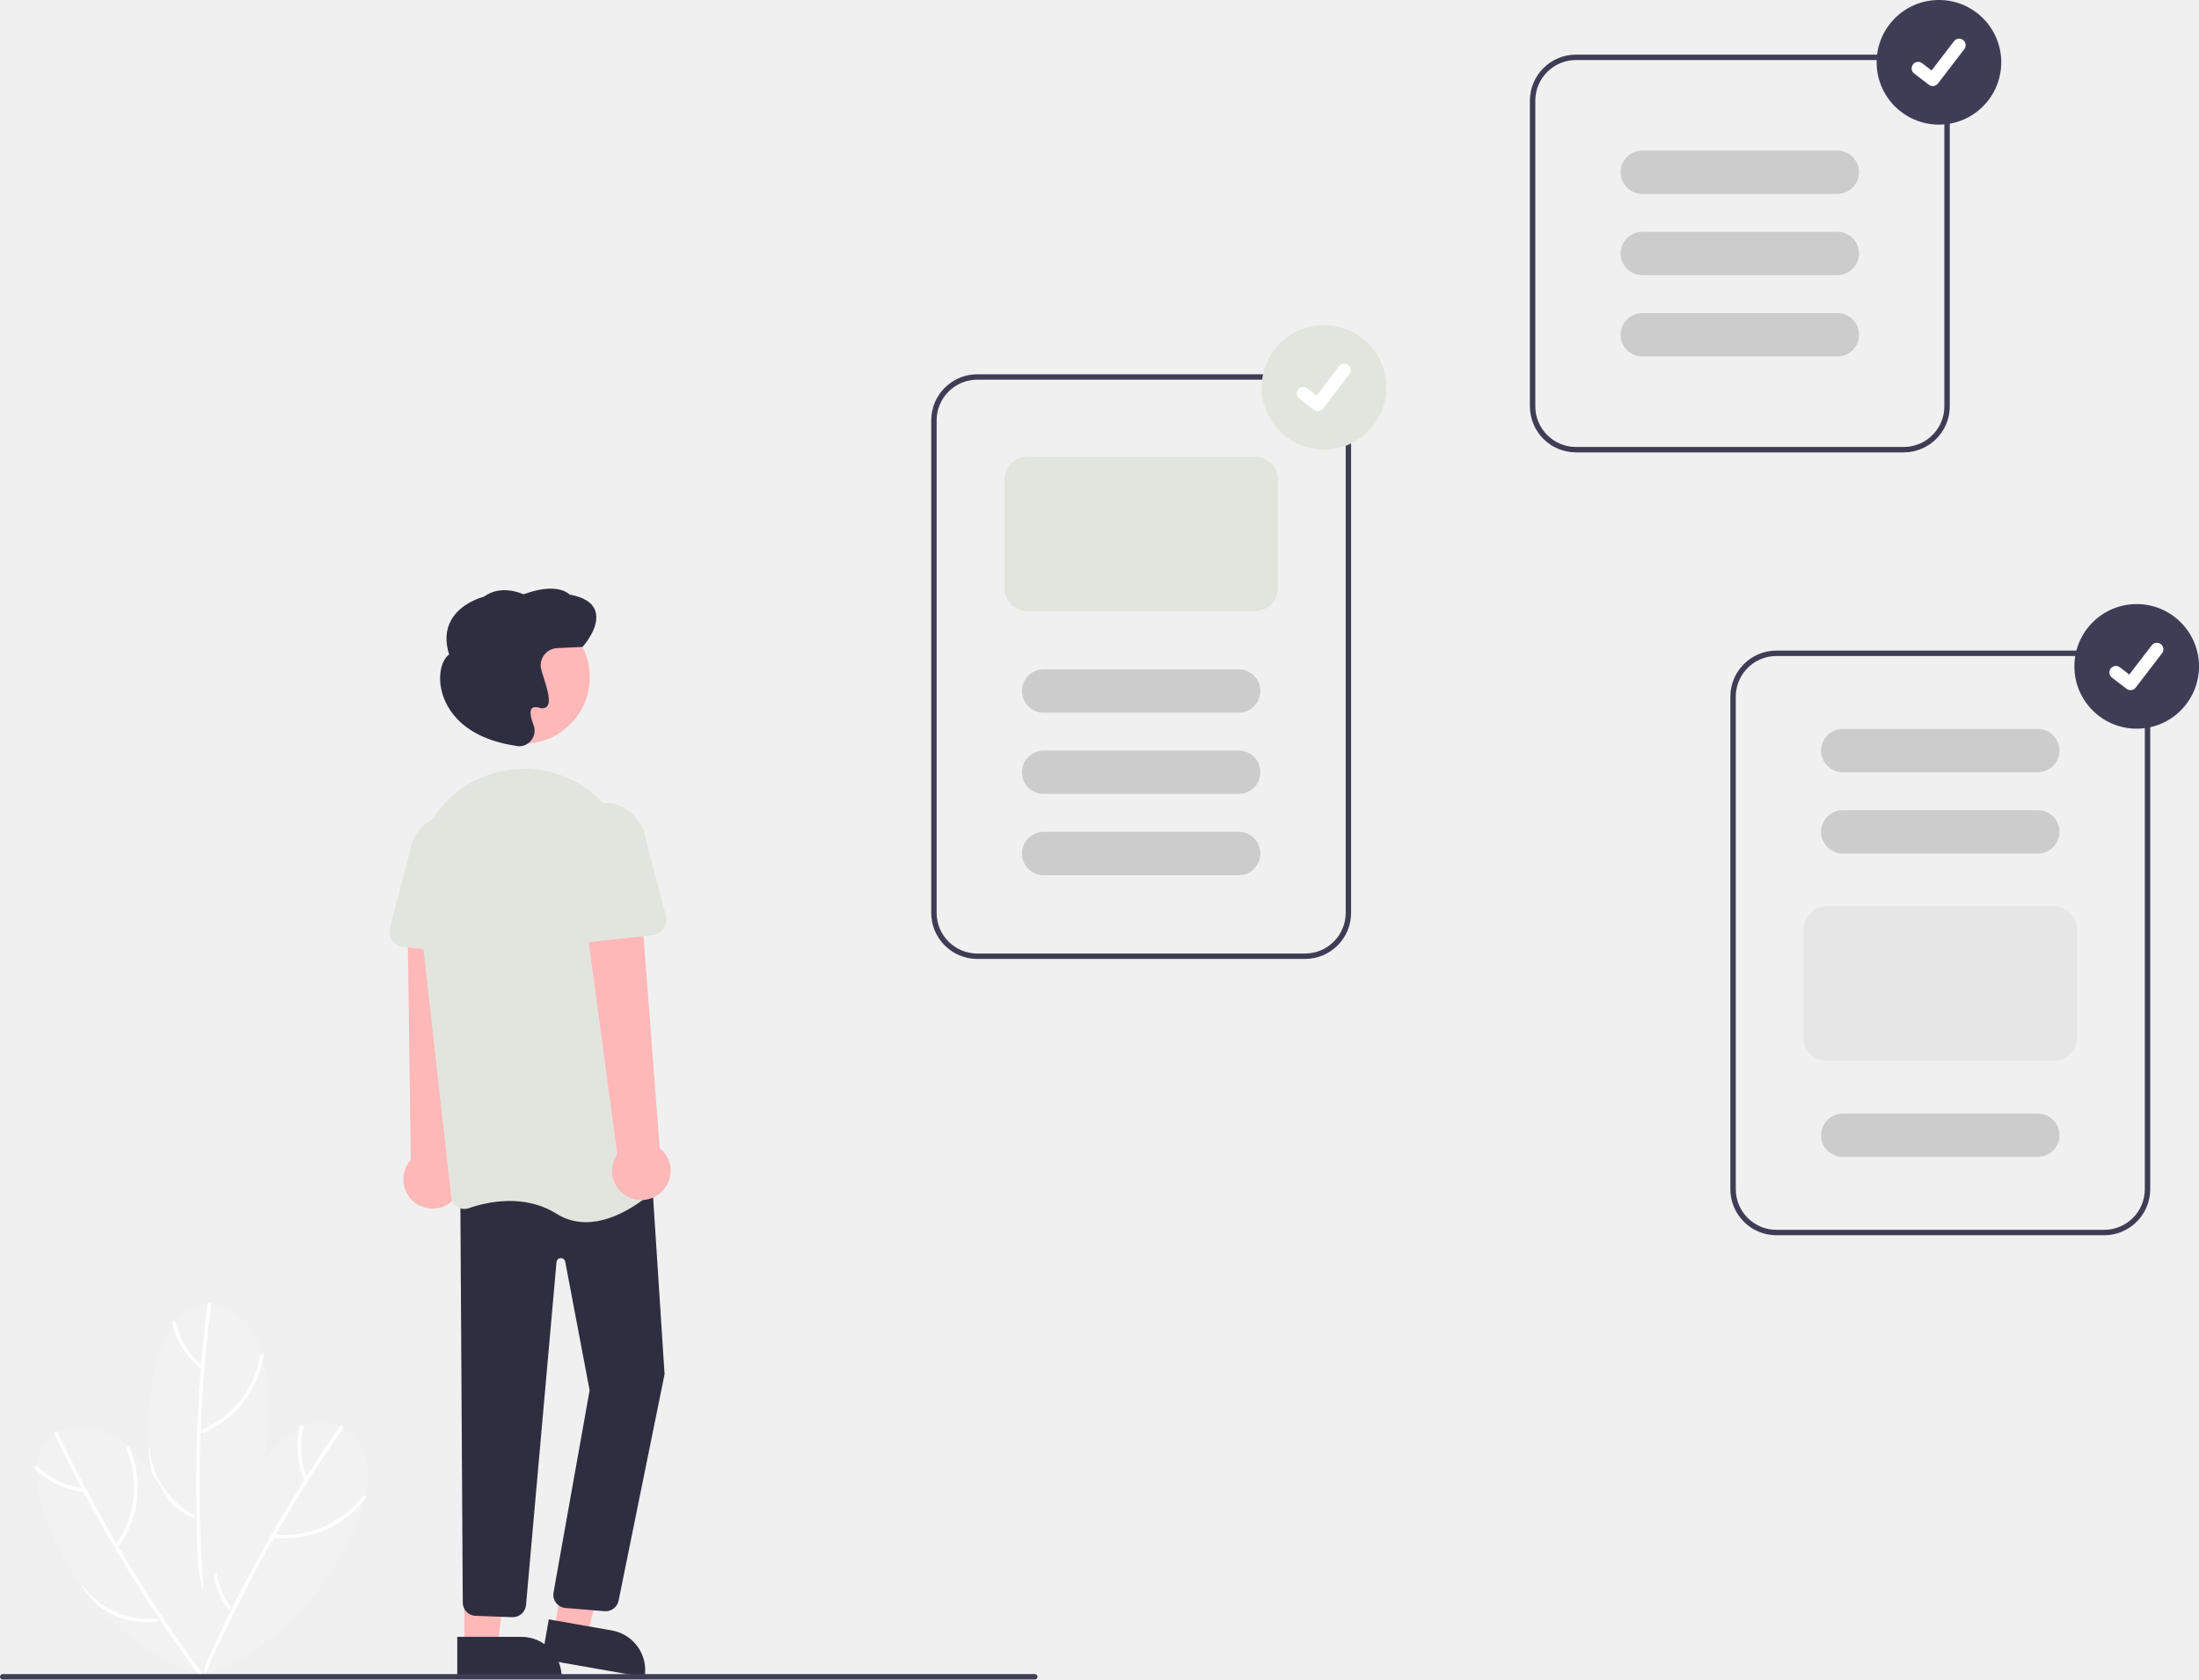
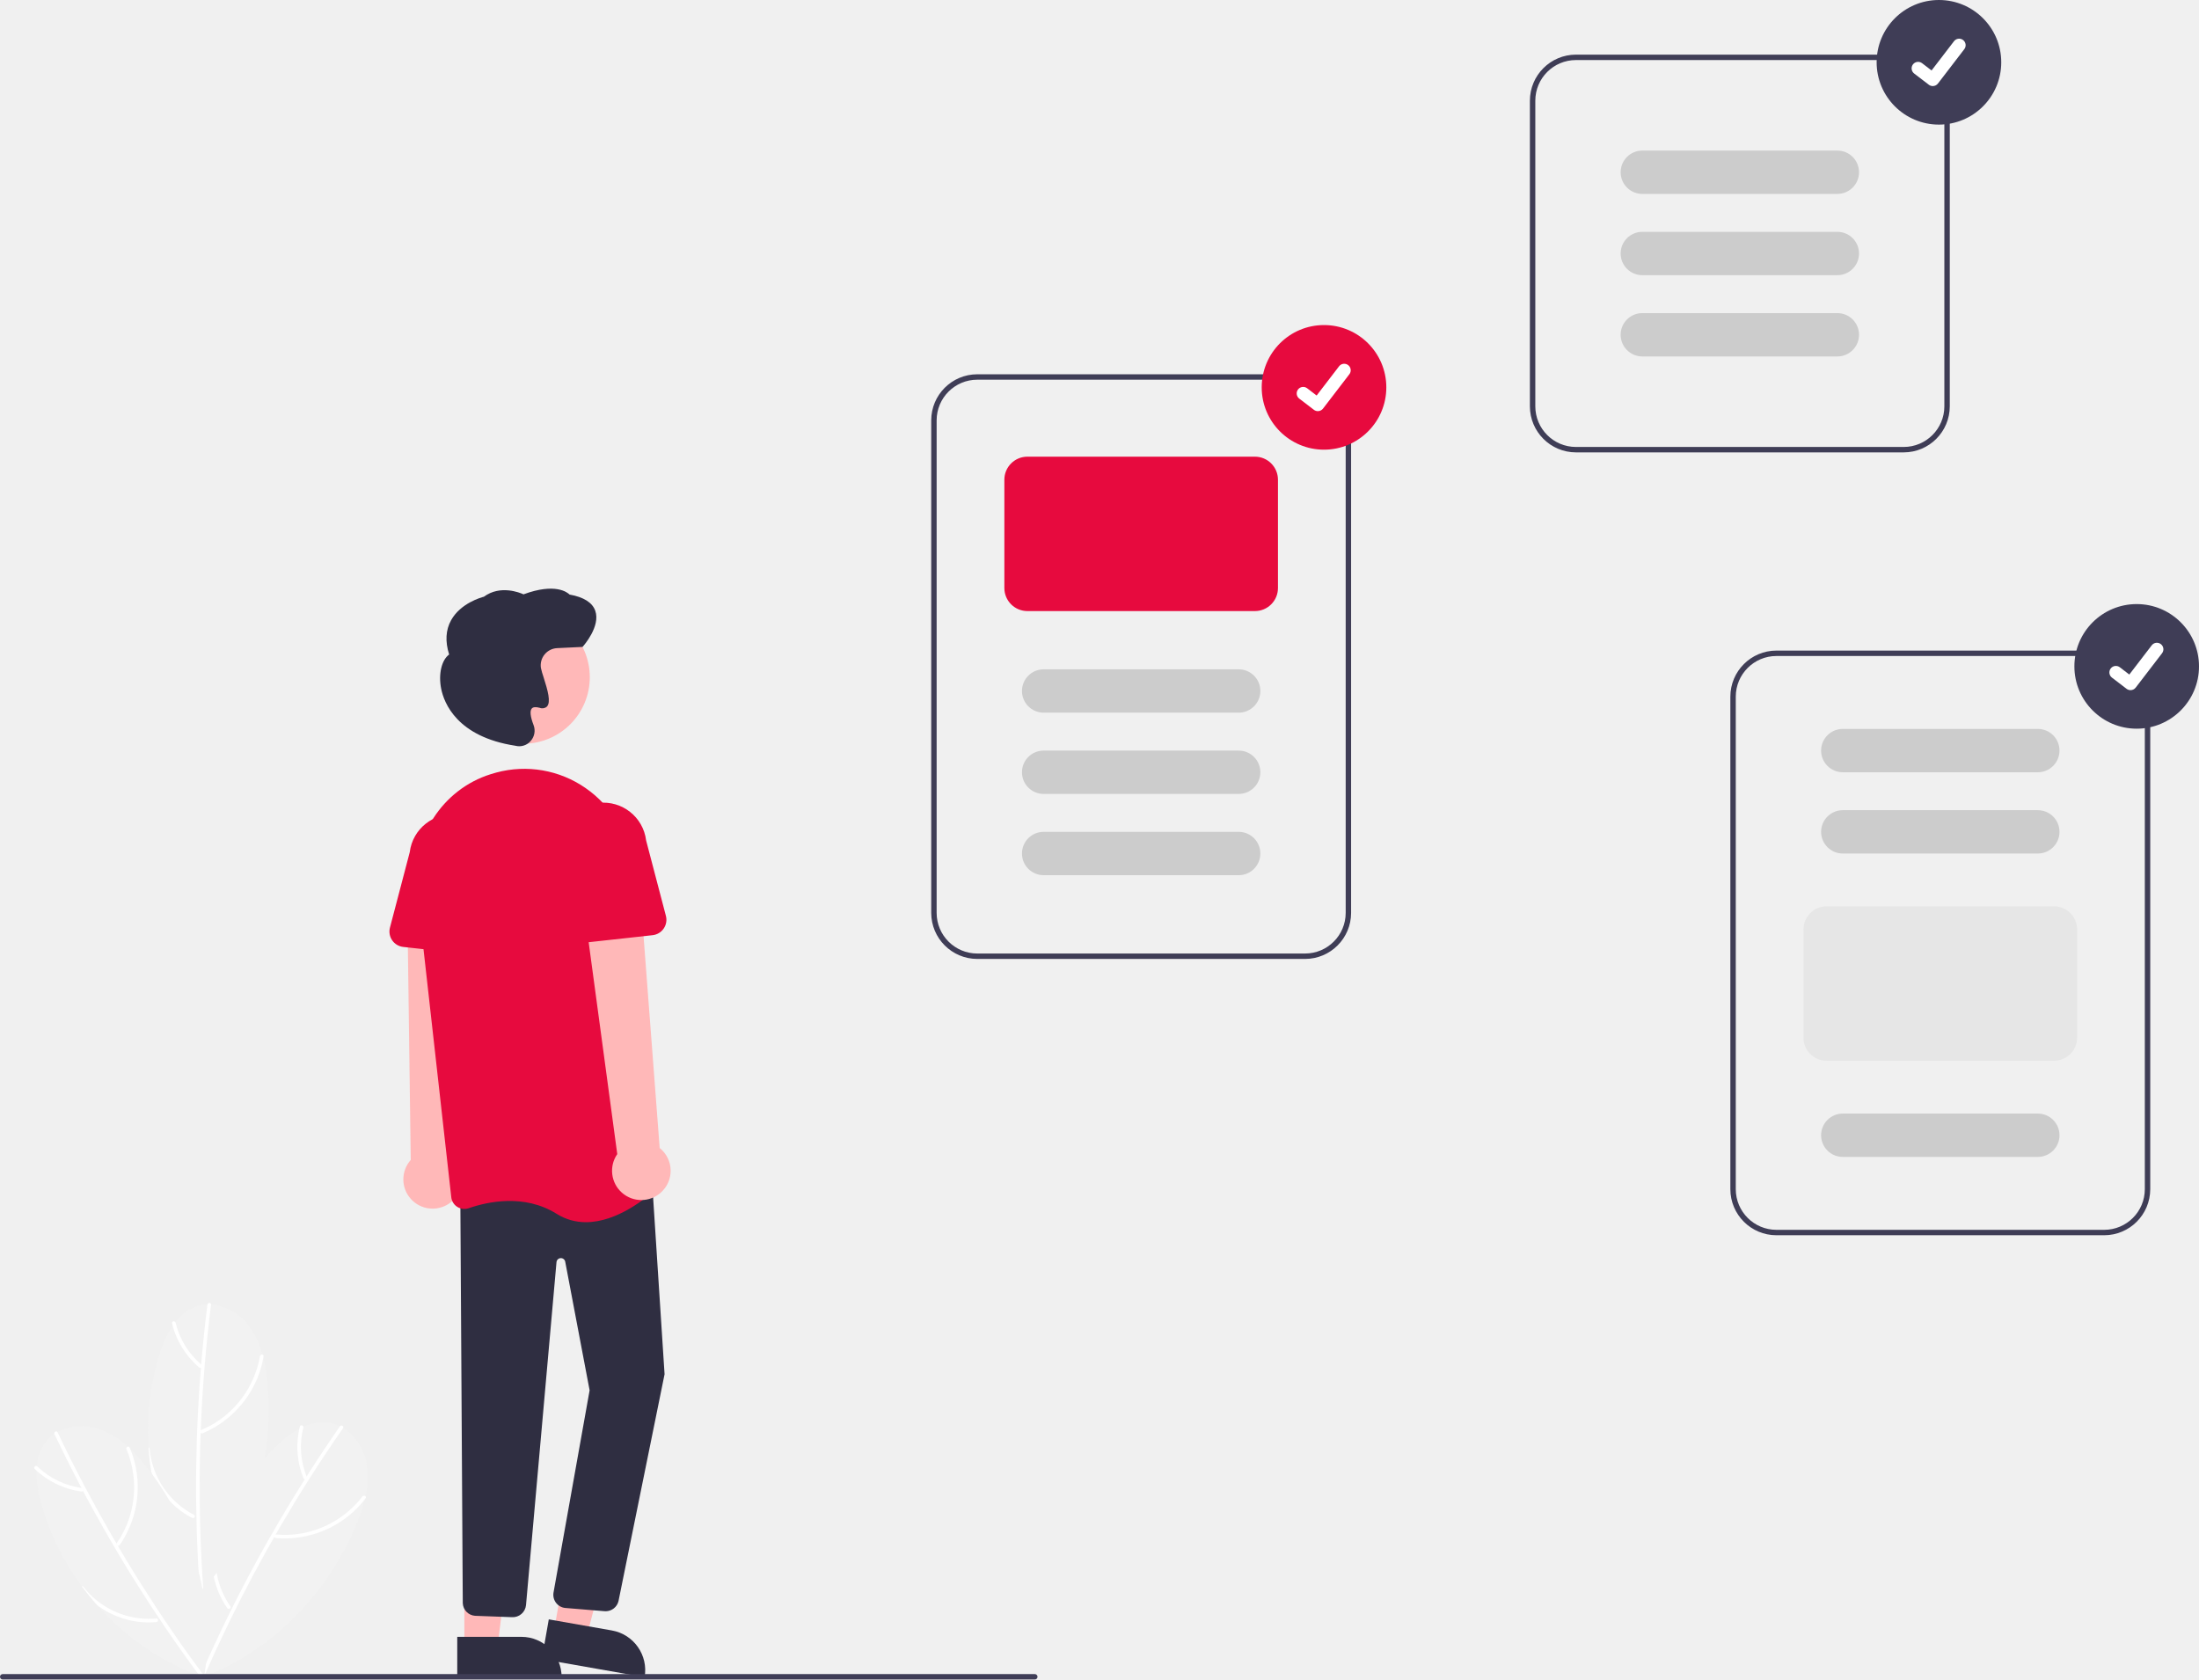
<svg xmlns="http://www.w3.org/2000/svg" data-name="Layer 1" width="811.76" height="620" viewBox="0 0 811.76 620">
  <path d="M269.033,759.032l-.038.246c-.045-.239-.088-.484-.129-.726-.075-.39-.14-.78-.202-1.173a95.551,95.551,0,0,1,3.908-45.763q1.443-4.307,3.287-8.456a93.747,93.747,0,0,1,19.648-28.709,40.444,40.444,0,0,1,9.113-6.992c.493-.261.988-.508,1.494-.736a16.671,16.671,0,0,1,9.998-1.449,13.636,13.636,0,0,1,3.56,1.195c.395.192.775.403,1.148.628a19.756,19.756,0,0,1,8.646,13.23,30.863,30.863,0,0,1-.435,12.031q-.12.565-.258,1.125a62.705,62.705,0,0,1-2.489,7.731C316.313,726.862,294.89,749.619,269.033,759.032Z" transform="translate(-194.1201 -140)" fill="#f2f2f2" />
  <path d="M319.604,666.551q-11.668,16.767-22.044,34.384-10.363,17.602-19.371,35.957-5.039,10.269-9.638,20.747c-.339.773.806,1.445,1.149.662q8.213-18.703,17.825-36.749,9.606-18.027,20.561-35.29,6.13-9.658,12.667-19.049c.487-.7-.664-1.36-1.149-.662Z" transform="translate(-194.1201 -140)" fill="#fff" />
  <path d="M327.927,692.424a36.426,36.426,0,0,1-23.946,13.878,34.62,34.62,0,0,1-7.994.158c-.852-.081-.858,1.247-.013,1.327a37.749,37.749,0,0,0,27.369-8.648,35.948,35.948,0,0,0,5.734-6.052c.511-.681-.641-1.338-1.149-.662Z" transform="translate(-194.1201 -140)" fill="#fff" />
  <path d="M278.003,733.632a30.495,30.495,0,0,1-3.365-6.22,32.17,32.17,0,0,1-2.067-15.796q1.443-4.307,3.287-8.456a.758.758,0,0,1,.061.749,29.115,29.115,0,0,0-1.854,6.462,30.748,30.748,0,0,0,5.09,22.604.539.539,0,0,1,.088.52A.723.723,0,0,1,278.003,733.632Z" transform="translate(-194.1201 -140)" fill="#fff" />
  <path d="M304.817,666.618a30.873,30.873,0,0,0,1.36,19.18.667.667,0,0,0,.905.247.68.68,0,0,0,.247-.905,29.381,29.381,0,0,1-1.232-18.172.664.664,0,0,0-1.28-.349Z" transform="translate(-194.1201 -140)" fill="#fff" />
  <path d="M268.87,726.997l.081.235c-.151-.191-.303-.388-.451-.582-.248-.31-.487-.626-.724-.945a95.551,95.551,0,0,1-17.797-42.342q-.723-4.484-1.018-9.015a93.747,93.747,0,0,1,4.063-34.55,40.444,40.444,0,0,1,4.822-10.425c.315-.46.639-.909.981-1.346a16.671,16.671,0,0,1,8.181-5.927,13.635,13.635,0,0,1,3.707-.595c.439-.013.873-.003,1.308.023a19.756,19.756,0,0,1,13.802,7.699,30.863,30.863,0,0,1,5.204,10.856q.156.556.294,1.117a62.704,62.704,0,0,1,1.387,8.002C295.796,676.546,287.396,706.65,268.87,726.997Z" transform="translate(-194.1201 -140)" fill="#f2f2f2" />
  <path d="M270.694,621.608q-2.544,20.268-3.549,40.689-1.001,20.402-.452,40.841.308,11.435,1.102,22.849c.059.842,1.385.906,1.326.053q-1.415-20.378-1.286-40.823.133-20.426,1.815-40.803.942-11.4,2.369-22.753c.106-.847-1.22-.896-1.326-.053Z" transform="translate(-194.1201 -140)" fill="#fff" />
  <path d="M290.083,640.654a36.426,36.426,0,0,1-14.759,23.414,34.62,34.62,0,0,1-7.005,3.854c-.792.324-.18,1.502.605,1.181a37.749,37.749,0,0,0,20.219-20.372,35.948,35.948,0,0,0,2.267-8.024c.137-.84-1.19-.887-1.326-.053Z" transform="translate(-194.1201 -140)" fill="#fff" />
  <path d="M265.015,700.337a30.496,30.496,0,0,1-5.869-3.946,32.171,32.171,0,0,1-9.168-13.028q-.723-4.484-1.018-9.015a.758.758,0,0,1,.402.635,29.115,29.115,0,0,0,1.36,6.584,30.748,30.748,0,0,0,15.007,17.653.539.539,0,0,1,.319.419A.723.723,0,0,1,265.015,700.337Z" transform="translate(-194.1201 -140)" fill="#fff" />
  <path d="M257.631,628.537a30.873,30.873,0,0,0,10.114,16.353.667.667,0,0,0,.916-.202.68.68,0,0,0-.202-.916,29.381,29.381,0,0,1-9.533-15.52.664.664,0,0,0-1.295.285Z" transform="translate(-194.1201 -140)" fill="#fff" />
  <path d="M269.444,759.195l.195.155c-.23-.08-.464-.164-.694-.248-.376-.128-.747-.265-1.119-.407a95.551,95.551,0,0,1-37.799-26.091q-3.024-3.389-5.713-7.048a93.747,93.747,0,0,1-15.184-31.3,40.444,40.444,0,0,1-1.552-11.381c.018-.557.049-1.11.102-1.662a16.672,16.672,0,0,1,3.701-9.4,13.636,13.636,0,0,1,2.803-2.498c.362-.248.734-.473,1.114-.685a19.756,19.756,0,0,1,15.776-.946A30.863,30.863,0,0,1,241.305,674.028q.431.385.849.783a62.704,62.704,0,0,1,5.478,5.996C264.96,702.184,274.095,732.074,269.444,759.195Z" transform="translate(-194.1201 -140)" fill="#f2f2f2" />
  <path d="M214.222,669.413q8.772,18.448,18.923,36.195,10.145,17.729,21.615,34.655,6.418,9.469,13.235,18.659c.503.678,1.655.017,1.145-.669Q256.973,741.845,246.071,724.548q-10.889-17.282-20.445-35.358-5.346-10.113-10.258-20.447c-.366-.771-1.51-.098-1.145.669Z" transform="translate(-194.1201 -140)" fill="#fff" />
  <path d="M240.817,675.019a36.426,36.426,0,0,1,.174,27.677,34.62,34.62,0,0,1-3.827,7.02c-.492.7.657,1.363,1.145.669a37.749,37.749,0,0,0,6.065-28.055,35.948,35.948,0,0,0-2.411-7.981c-.337-.782-1.48-.107-1.145.669Z" transform="translate(-194.1201 -140)" fill="#fff" />
  <path d="M251.837,738.808a30.495,30.495,0,0,1-7.07-.164,32.17,32.17,0,0,1-14.741-6.04q-3.024-3.389-5.713-7.048a.758.758,0,0,1,.681.318,29.116,29.116,0,0,0,4.691,4.815,30.748,30.748,0,0,0,22.152,6.791.539.539,0,0,1,.495.181A.723.723,0,0,1,251.837,738.808Z" transform="translate(-194.1201 -140)" fill="#fff" />
  <path d="M206.947,682.287a30.873,30.873,0,0,0,17.329,8.332c.358.048.66-.339.663-.663a.68.68,0,0,0-.663-.663,29.381,29.381,0,0,1-16.391-7.943c-.615-.593-1.554.344-.938.938Z" transform="translate(-194.1201 -140)" fill="#fff" />
  <path d="M359.981,584.249a10.743,10.743,0,0,0,1.582-16.396l4.167-93.018-21.216,2.381,1.233,90.985a10.801,10.801,0,0,0,14.234,16.048Z" transform="translate(-194.1201 -140)" fill="#ffb8b8" />
  <polygon points="204.564 601.708 216.639 603.83 228.573 558.267 212.752 555.134 204.564 601.708" fill="#ffb8b8" />
  <path d="M395.123,741.026h38.531a0,0,0,0,1,0,0v14.887a0,0,0,0,1,0,0H410.01a14.887,14.887,0,0,1-14.887-14.887v0A0,0,0,0,1,395.123,741.026Z" transform="translate(498.804 1417.384) rotate(-170.0292)" fill="#2f2e41" />
  <polygon points="171.422 607.752 183.682 607.751 189.514 560.463 171.42 560.464 171.422 607.752" fill="#ffb8b8" />
  <path d="M362.915,744.248h38.531a0,0,0,0,1,0,0v14.887a0,0,0,0,1,0,0H377.802a14.887,14.887,0,0,1-14.887-14.887v0A0,0,0,0,1,362.915,744.248Z" transform="translate(570.2748 1363.366) rotate(179.9974)" fill="#2f2e41" />
  <path d="M417.695,734.803a4.75,4.75,0,0,1-.573-.034l-14.43-1.187a4.881,4.881,0,0,1-4.243-5.66l13.325-74.681-9.004-47.474a1.627,1.627,0,0,0-3.219.16L388.296,732.554a4.924,4.924,0,0,1-5.21,4.437l-13.595-.506a4.888,4.888,0,0,1-4.536-4.631l-.914-151.768,70.481-8.81,4.924,76.041-.02.081-16.991,83.675A4.886,4.886,0,0,1,417.695,734.803Z" transform="translate(-194.1201 -140)" fill="#2f2e41" />
  <circle cx="193.159" cy="249.997" r="24.561" fill="#ffb8b8" />
-   <path d="M410.421,591.179a20.11,20.11,0,0,1-10.857-3.106c-11.897-7.436-25.411-4.481-32.407-2.057a4.88,4.88,0,0,1-4.221-.481,4.811,4.811,0,0,1-2.224-3.552L347.99,468.358c-2.132-19.038,9.336-36.937,27.268-42.56h0q1.011-.317,2.055-.601a39.569,39.569,0,0,1,32.972,5.723,40.203,40.203,0,0,1,17.167,29.353l10.71,114.387a4.807,4.807,0,0,1-1.527,4.007C432.881,582.14,421.983,591.178,410.421,591.179Z" transform="translate(-194.1201 -140)" fill="#e2e5de" />
-   <path d="M371.68,492.724l-28.703-3.156a5.717,5.717,0,0,1-4.905-7.134l7.306-27.846a15.879,15.879,0,0,1,31.556,3.563l1.085,28.675a5.717,5.717,0,0,1-6.338,5.898Z" transform="translate(-194.1201 -140)" fill="#e2e5de" />
+   <path d="M410.421,591.179a20.11,20.11,0,0,1-10.857-3.106c-11.897-7.436-25.411-4.481-32.407-2.057a4.88,4.88,0,0,1-4.221-.481,4.811,4.811,0,0,1-2.224-3.552L347.99,468.358c-2.132-19.038,9.336-36.937,27.268-42.56h0q1.011-.317,2.055-.601a39.569,39.569,0,0,1,32.972,5.723,40.203,40.203,0,0,1,17.167,29.353l10.71,114.387a4.807,4.807,0,0,1-1.527,4.007C432.881,582.14,421.983,591.178,410.421,591.179Z" transform="translate(-194.1201 -140)" fill="#e70a3e" />
+   <path d="M371.68,492.724l-28.703-3.156a5.717,5.717,0,0,1-4.905-7.134l7.306-27.846a15.879,15.879,0,0,1,31.556,3.563l1.085,28.675a5.717,5.717,0,0,1-6.338,5.898Z" transform="translate(-194.1201 -140)" fill="#e70a3e" />
  <path d="M438.047,580.266a10.743,10.743,0,0,0-.406-16.468L430.569,470.956l-20.789,4.68,12.203,90.414a10.801,10.801,0,0,0,16.064,14.216Z" transform="translate(-194.1201 -140)" fill="#ffb8b8" />
-   <path d="M401.81,486.888a5.711,5.711,0,0,1-1.818-4.4l1.085-28.675a15.879,15.879,0,0,1,31.556-3.563l7.306,27.846a5.717,5.717,0,0,1-4.905,7.134l-28.703,3.156A5.711,5.711,0,0,1,401.81,486.888Z" transform="translate(-194.1201 -140)" fill="#e2e5de" />
+   <path d="M401.81,486.888a5.711,5.711,0,0,1-1.818-4.4l1.085-28.675a15.879,15.879,0,0,1,31.556-3.563l7.306,27.846a5.717,5.717,0,0,1-4.905,7.134l-28.703,3.156A5.711,5.711,0,0,1,401.81,486.888Z" transform="translate(-194.1201 -140)" fill="#e70a3e" />
  <path d="M385.818,415.483a5.683,5.683,0,0,1-1.297-.151l-.125-.03c-21.594-3.304-26.367-15.812-27.414-21.035-1.084-5.408.15-10.628,2.94-12.656-1.521-4.803-1.277-9.061.727-12.662,3.495-6.28,11.081-8.404,12.098-8.664,6.058-4.469,13.306-1.486,14.625-.881,11.719-4.335,16.198-.727,17.008.079,5.238.941,8.431,2.964,9.491,6.016,1.991,5.731-4.305,12.86-4.574,13.161l-.14.156-9.38.447a6.358,6.358,0,0,0-5.981,7.317h0a29.604,29.604,0,0,0,.96,3.355c1.602,5.006,2.802,9.283,1.254,10.909a2.51,2.51,0,0,1-2.625.455c-1.467-.392-2.462-.31-2.958.245-.77.859-.535,3.035.662,6.125a5.739,5.739,0,0,1-1.046,5.847A5.568,5.568,0,0,1,385.818,415.483Z" transform="translate(-194.1201 -140)" fill="#2f2e41" />
  <path d="M675.88,494h-121a17.019,17.019,0,0,1-17-17V295.168a17.019,17.019,0,0,1,17-17h121a17.019,17.019,0,0,1,17,17V477A17.019,17.019,0,0,1,675.88,494Zm-121-213.832a15.017,15.017,0,0,0-15,15V477a15.017,15.017,0,0,0,15,15h121a15.017,15.017,0,0,0,15-15V295.168a15.017,15.017,0,0,0-15-15Z" transform="translate(-194.1201 -140)" fill="#3f3d56" />
-   <path d="M657.38,365.584h-84a8.51,8.51,0,0,1-8.5-8.5v-40a8.51,8.51,0,0,1,8.5-8.5h84a8.51,8.51,0,0,1,8.5,8.5v40A8.51,8.51,0,0,1,657.38,365.584Z" transform="translate(-194.1201 -140)" fill="#e2e5de" />
+   <path d="M657.38,365.584h-84a8.51,8.51,0,0,1-8.5-8.5v-40a8.51,8.51,0,0,1,8.5-8.5h84a8.51,8.51,0,0,1,8.5,8.5v40A8.51,8.51,0,0,1,657.38,365.584Z" transform="translate(-194.1201 -140)" fill="#e70a3e" />
  <path d="M651.38,403.084h-72a8,8,0,1,1,0-16h72a8,8,0,0,1,0,16Z" transform="translate(-194.1201 -140)" fill="#ccc" />
  <path d="M651.38,433.084h-72a8,8,0,1,1,0-16h72a8,8,0,0,1,0,16Z" transform="translate(-194.1201 -140)" fill="#ccc" />
  <path d="M651.38,463.084h-72a8,8,0,1,1,0-16h72a8,8,0,0,1,0,16Z" transform="translate(-194.1201 -140)" fill="#ccc" />
  <path d="M970.88,596h-121a17.019,17.019,0,0,1-17-17V397.168a17.019,17.019,0,0,1,17-17h121a17.019,17.019,0,0,1,17,17V579A17.019,17.019,0,0,1,970.88,596Zm-121-213.832a15.017,15.017,0,0,0-15,15V579a15.017,15.017,0,0,0,15,15h121a15.017,15.017,0,0,0,15-15V397.168a15.017,15.017,0,0,0-15-15Z" transform="translate(-194.1201 -140)" fill="#3f3d56" />
  <path d="M946.38,425.084h-72a8,8,0,1,1,0-16h72a8,8,0,0,1,0,16Z" transform="translate(-194.1201 -140)" fill="#ccc" />
  <path d="M946.38,455.084h-72a8,8,0,1,1,0-16h72a8,8,0,0,1,0,16Z" transform="translate(-194.1201 -140)" fill="#ccc" />
  <path d="M952.38,531.584h-84a8.51,8.51,0,0,1-8.5-8.5v-40a8.51,8.51,0,0,1,8.5-8.5h84a8.51,8.51,0,0,1,8.5,8.5v40A8.51,8.51,0,0,1,952.38,531.584Z" transform="translate(-194.1201 -140)" fill="#e6e6e6" />
  <path d="M946.38,567.084h-72a8,8,0,1,1,0-16h72a8,8,0,0,1,0,16Z" transform="translate(-194.1201 -140)" fill="#ccc" />
  <path d="M896.88,307h-121a17.019,17.019,0,0,1-17-17V177.168a17.019,17.019,0,0,1,17-17h121a17.019,17.019,0,0,1,17,17V290A17.019,17.019,0,0,1,896.88,307Zm-121-144.832a15.017,15.017,0,0,0-15,15V290a15.017,15.017,0,0,0,15,15h121a15.017,15.017,0,0,0,15-15V177.168a15.017,15.017,0,0,0-15-15Z" transform="translate(-194.1201 -140)" fill="#3f3d56" />
  <path d="M872.38,271.584h-72a8,8,0,1,1,0-16h72a8,8,0,0,1,0,16Z" transform="translate(-194.1201 -140)" fill="#ccc" />
  <path d="M872.38,241.584h-72a8,8,0,1,1,0-16h72a8,8,0,0,1,0,16Z" transform="translate(-194.1201 -140)" fill="#ccc" />
  <path d="M872.38,211.584h-72a8,8,0,1,1,0-16h72a8,8,0,0,1,0,16Z" transform="translate(-194.1201 -140)" fill="#ccc" />
-   <circle cx="488.76" cy="143" r="23" fill="#e2e5de" />
+   <circle cx="488.76" cy="143" r="23" fill="#e70a3e" />
  <path d="M680.6,291.774a2.385,2.385,0,0,1-1.435-.477l-.026-.019-5.405-4.138a2.401,2.401,0,1,1,2.921-3.812l3.501,2.685,8.274-10.79a2.401,2.401,0,0,1,3.367-.444l-.051.07.053-.069a2.404,2.404,0,0,1,.444,3.367L682.511,290.837A2.402,2.402,0,0,1,680.6,291.774Z" transform="translate(-194.1201 -140)" fill="#fff" />
  <circle cx="788.76" cy="246" r="23" fill="#3f3d56" />
  <path d="M980.6,394.774a2.385,2.385,0,0,1-1.435-.477l-.026-.019-5.405-4.138a2.401,2.401,0,1,1,2.921-3.812l3.501,2.685,8.274-10.79a2.401,2.401,0,0,1,3.367-.444l-.051.07.053-.069a2.404,2.404,0,0,1,.444,3.367L982.511,393.837A2.402,2.402,0,0,1,980.6,394.774Z" transform="translate(-194.1201 -140)" fill="#fff" />
  <circle cx="715.76" cy="23" r="23" fill="#3f3d56" />
  <path d="M907.6,171.774a2.385,2.385,0,0,1-1.435-.477l-.026-.019-5.405-4.138a2.401,2.401,0,1,1,2.921-3.812l3.501,2.685,8.274-10.79a2.401,2.401,0,0,1,3.367-.444l-.051.07.053-.069a2.404,2.404,0,0,1,.444,3.367L909.511,170.837A2.402,2.402,0,0,1,907.6,171.774Z" transform="translate(-194.1201 -140)" fill="#fff" />
  <path d="M576.12,760h-381a1,1,0,0,1,0-2h381a1,1,0,1,1,0,2Z" transform="translate(-194.1201 -140)" fill="#3f3d56" />
</svg>
